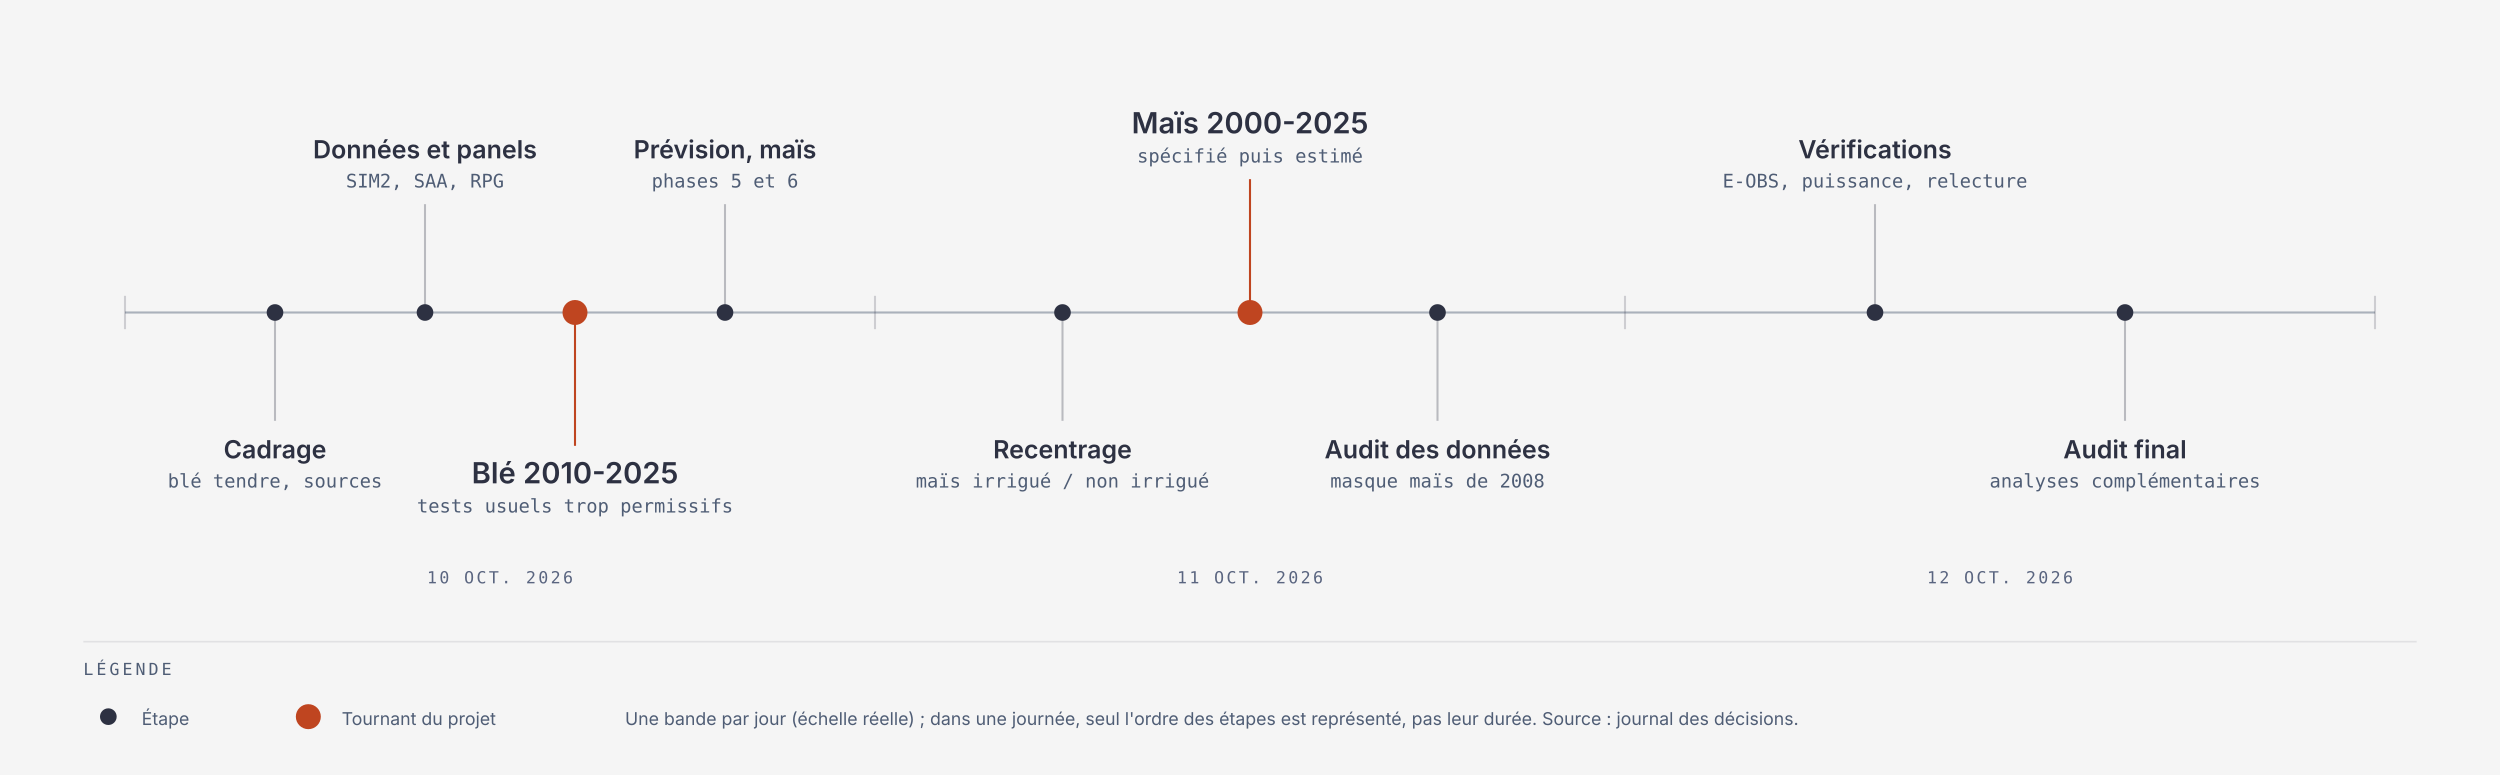
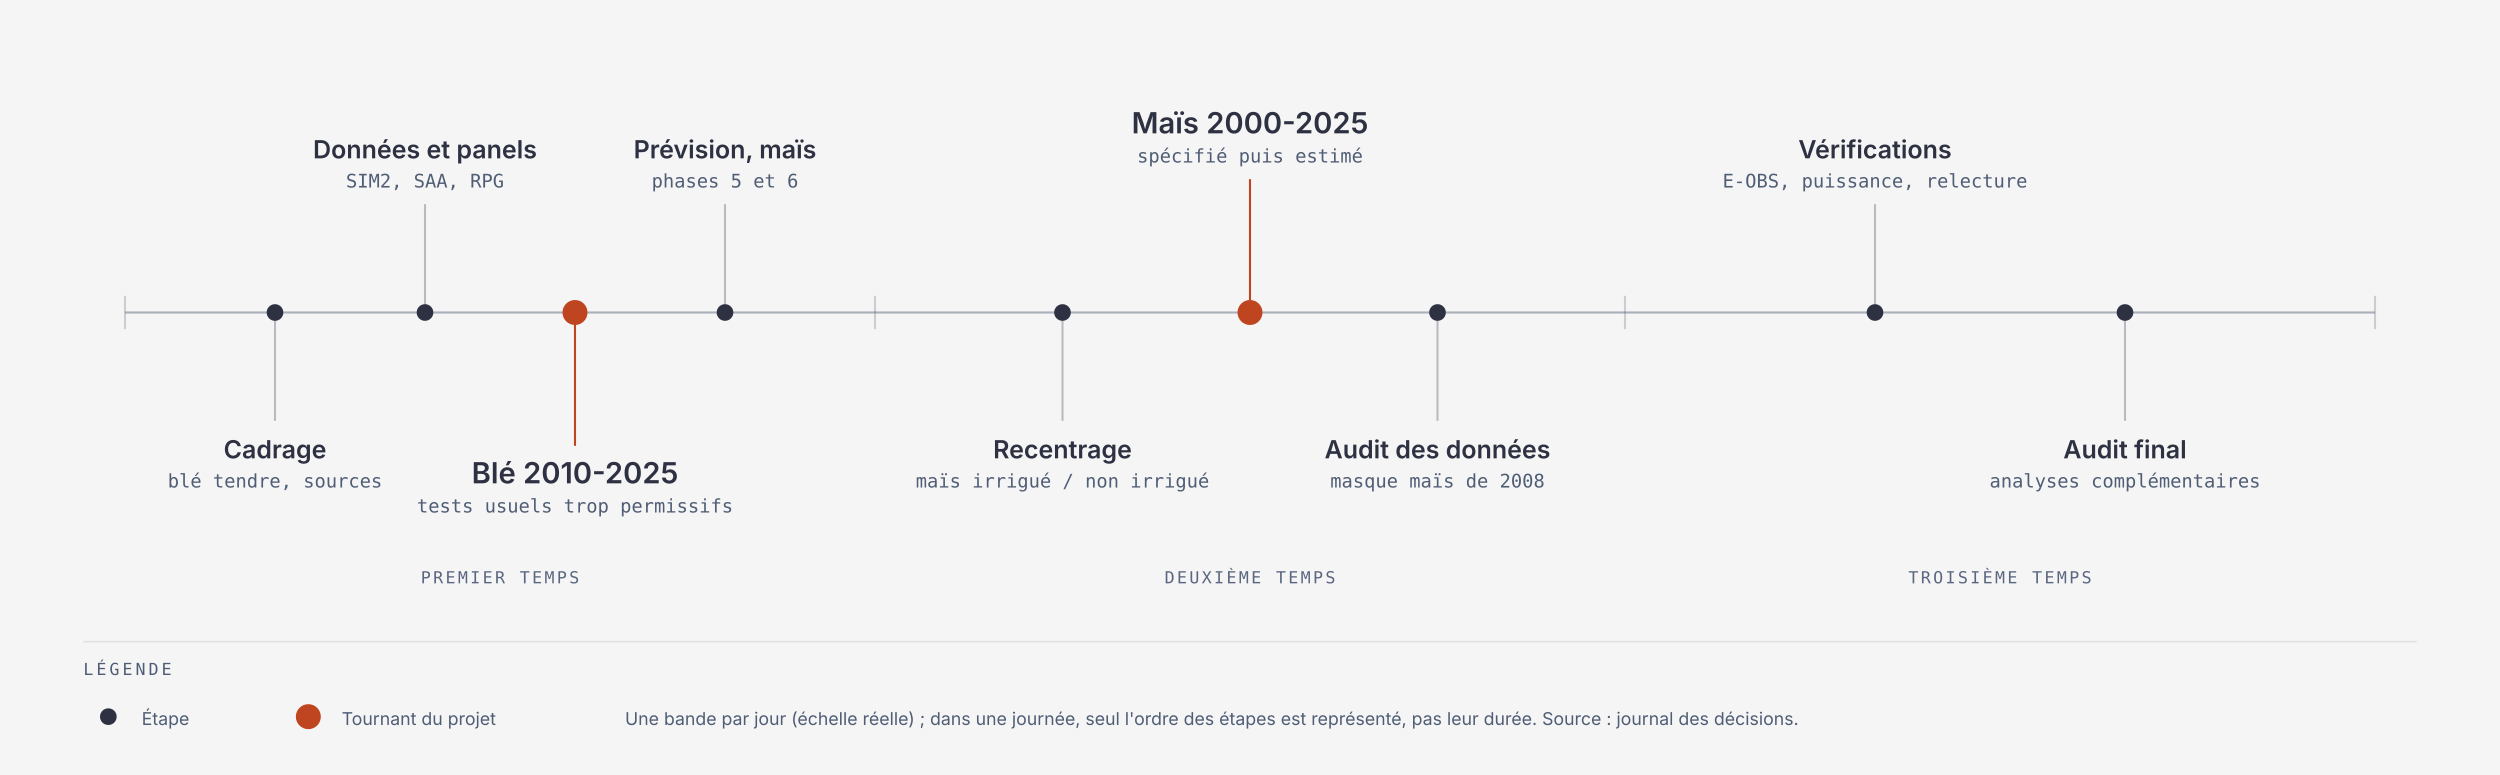
<svg xmlns="http://www.w3.org/2000/svg" viewBox="0 0 1200 372" width="1200" height="372" role="img" aria-labelledby="frise-projet-title frise-projet-desc">
  <style>.n{fill:#2d3142;font:600 12px 'Geist',system-ui,-apple-system,'Segoe UI',sans-serif;text-anchor:middle}.nb{fill:#2d3142;font:600 14px 'Geist',system-ui,-apple-system,'Segoe UI',sans-serif;text-anchor:middle}.s{fill:#4f5d75;font:400 9px 'Geist Mono',ui-monospace,'SFMono-Regular',Menlo,Consolas,monospace;text-anchor:middle}.lab{font:400 8px 'Geist Mono',ui-monospace,'SFMono-Regular',Menlo,Consolas,monospace;letter-spacing:0.12em;text-anchor:middle}.d{font:400 8px 'Geist Mono',ui-monospace,'SFMono-Regular',Menlo,Consolas,monospace;letter-spacing:0.14em;text-anchor:middle}.lg{fill:#4f5d75;font:400 8.5px 'Geist',system-ui,-apple-system,'Segoe UI',sans-serif}.lgh{fill:#4f5d75;font:400 8px 'Geist Mono',ui-monospace,'SFMono-Regular',Menlo,Consolas,monospace;letter-spacing:0.18em}</style>
  <defs>
    <marker id="frise-projet-arrow" markerWidth="8" markerHeight="6" refX="7" refY="3" orient="auto">
      <polygon points="0 0, 8 3, 0 6" fill="#4f5d75" />
    </marker>
    <marker id="frise-projet-arrow-accent" markerWidth="8" markerHeight="6" refX="7" refY="3" orient="auto">
      <polygon points="0 0, 8 3, 0 6" fill="#bf4520" />
    </marker>
  </defs>
  <rect width="1200" height="372" fill="#f5f5f5" />
  <line x1="60" y1="150" x2="1140" y2="150" stroke="rgba(79,93,117,0.45)" stroke-width="1" />
  <line x1="60.0" y1="142" x2="60.0" y2="158" stroke="rgba(45,49,66,0.20)" />
-   <text x="240.0" y="280" class="d" fill="#5a6580">10 OCT. 2026</text>
+   <text x="240.0" y="280" class="d" fill="#5a6580">PREMIER TEMPS</text>
  <line x1="420.0" y1="142" x2="420.0" y2="158" stroke="rgba(45,49,66,0.20)" />
-   <text x="600.0" y="280" class="d" fill="#5a6580">11 OCT. 2026</text>
+   <text x="600.0" y="280" class="d" fill="#5a6580">DEUXIÈME TEMPS</text>
  <line x1="780.0" y1="142" x2="780.0" y2="158" stroke="rgba(45,49,66,0.20)" />
-   <text x="960.0" y="280" class="d" fill="#5a6580">12 OCT. 2026</text>
+   <text x="960.0" y="280" class="d" fill="#5a6580">TROISIÈME TEMPS</text>
  <line x1="1140" y1="142" x2="1140" y2="158" stroke="rgba(45,49,66,0.20)" />
  <line x1="132.0" y1="150" x2="132.0" y2="202" stroke="rgba(45,49,66,0.30)" />
  <circle cx="132.0" cy="150" r="4" fill="#2d3142" />
  <text x="132.0" y="220" class="n">Cadrage</text>
  <text x="132.0" y="234" class="s">blé tendre, sources</text>
  <line x1="204.0" y1="98" x2="204.0" y2="150" stroke="rgba(45,49,66,0.30)" />
  <circle cx="204.0" cy="150" r="4" fill="#2d3142" />
  <text x="204.0" y="76" class="n">Données et panels</text>
  <text x="204.0" y="90" class="s">SIM2, SAA, RPG</text>
  <line x1="276.0" y1="150" x2="276.0" y2="214" stroke="#bf4520" />
  <circle cx="276.0" cy="150" r="6" fill="#bf4520" />
  <text x="276.0" y="232" class="nb">Blé 2010-2025</text>
  <text x="276.0" y="246" class="s">tests usuels trop permissifs</text>
  <line x1="348.0" y1="98" x2="348.0" y2="150" stroke="rgba(45,49,66,0.30)" />
  <circle cx="348.0" cy="150" r="4" fill="#2d3142" />
  <text x="348.0" y="76" class="n">Prévision, maïs</text>
  <text x="348.0" y="90" class="s">phases 5 et 6</text>
  <line x1="510.0" y1="150" x2="510.0" y2="202" stroke="rgba(45,49,66,0.30)" />
  <circle cx="510.0" cy="150" r="4" fill="#2d3142" />
  <text x="510.0" y="220" class="n">Recentrage</text>
  <text x="510.0" y="234" class="s">maïs irrigué / non irrigué</text>
  <line x1="600.0" y1="86" x2="600.0" y2="150" stroke="#bf4520" />
  <circle cx="600.0" cy="150" r="6" fill="#bf4520" />
  <text x="600.0" y="64" class="nb">Maïs 2000-2025</text>
  <text x="600.0" y="78" class="s">spécifié puis estimé</text>
  <line x1="690.0" y1="150" x2="690.0" y2="202" stroke="rgba(45,49,66,0.30)" />
  <circle cx="690.0" cy="150" r="4" fill="#2d3142" />
  <text x="690.0" y="220" class="n">Audit des données</text>
  <text x="690.0" y="234" class="s">masque maïs de 2008</text>
  <line x1="900.0" y1="98" x2="900.0" y2="150" stroke="rgba(45,49,66,0.30)" />
  <circle cx="900.0" cy="150" r="4" fill="#2d3142" />
  <text x="900.0" y="76" class="n">Vérifications</text>
  <text x="900.0" y="90" class="s">E-OBS, puissance, relecture</text>
  <line x1="1020.0" y1="150" x2="1020.0" y2="202" stroke="rgba(45,49,66,0.30)" />
  <circle cx="1020.0" cy="150" r="4" fill="#2d3142" />
  <text x="1020.0" y="220" class="n">Audit final</text>
  <text x="1020.0" y="234" class="s">analyses complémentaires</text>
  <line x1="40" y1="308" x2="1160" y2="308" stroke="rgba(45,49,66,0.10)" stroke-width="0.8" />
  <text x="40" y="324" class="lgh">LÉGENDE</text>
  <circle cx="52" cy="344" r="4" fill="#2d3142" />
  <text x="68" y="348" class="lg">Étape</text>
  <circle cx="148" cy="344" r="6" fill="#bf4520" />
  <text x="164" y="348" class="lg">Tournant du projet</text>
  <text x="300" y="348" class="lg" font-style="italic">Une bande par jour (échelle réelle) ; dans une journée, seul l'ordre des étapes est représenté, pas leur durée. Source : journal des décisions.</text>
</svg>
